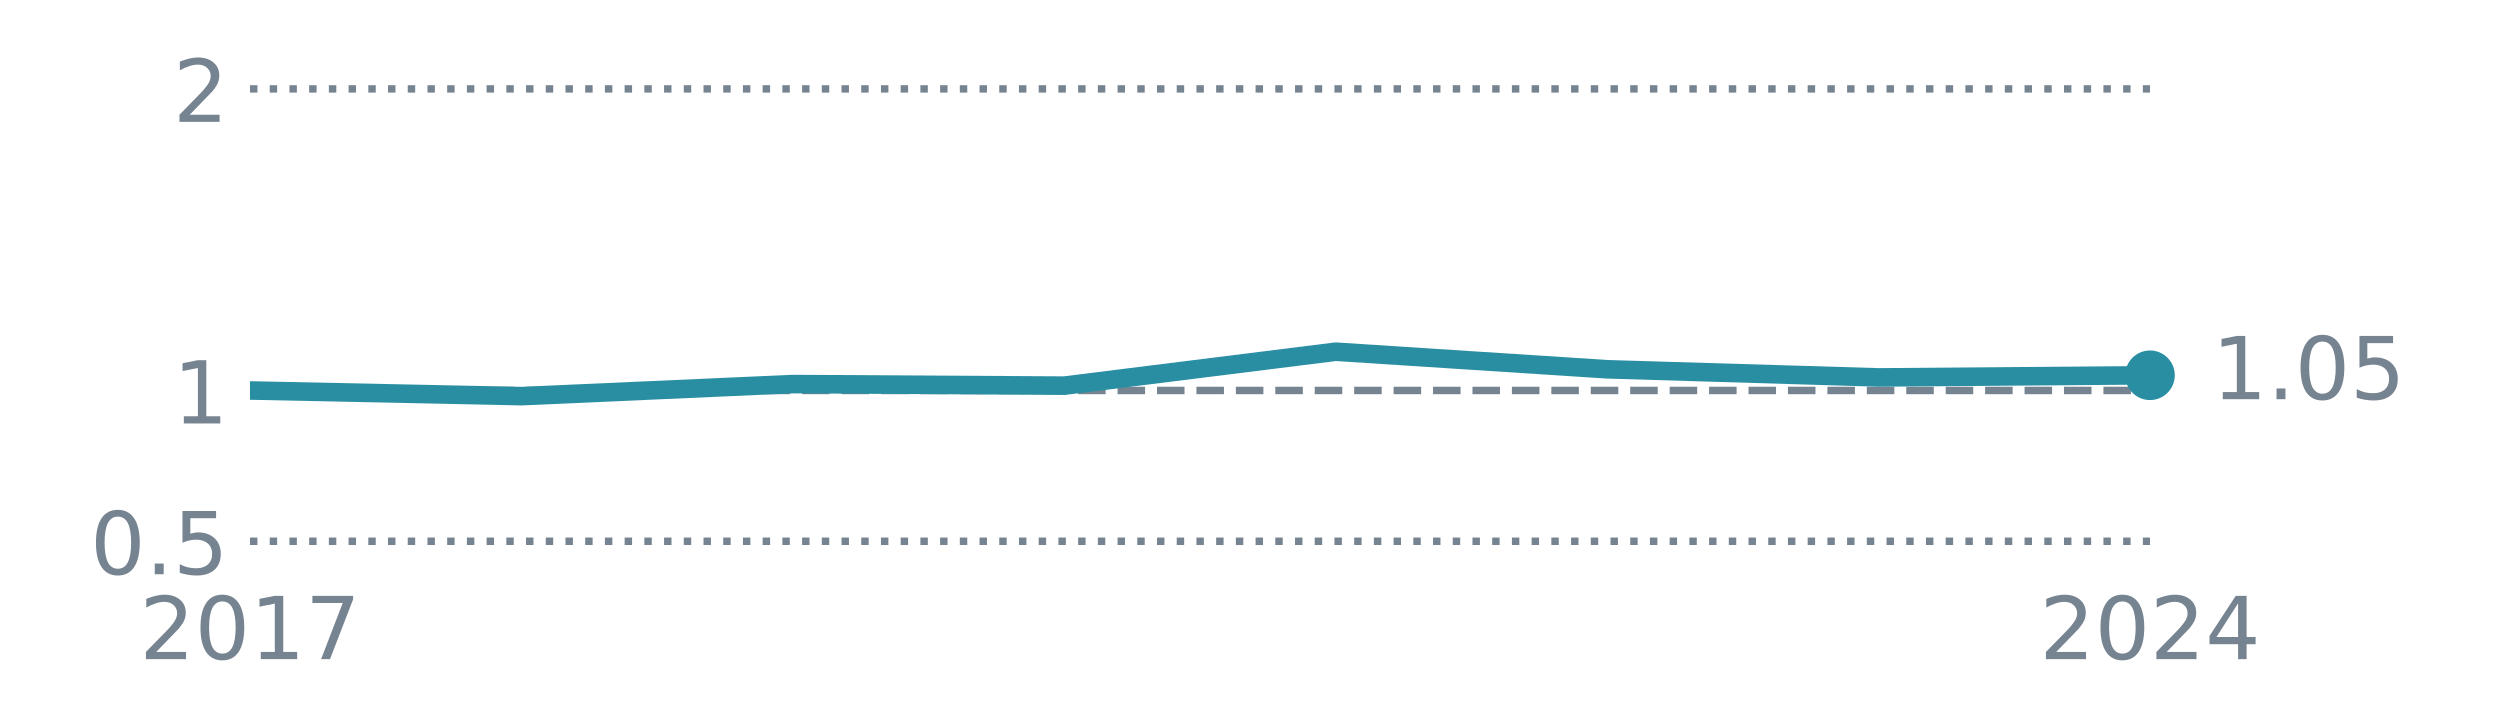
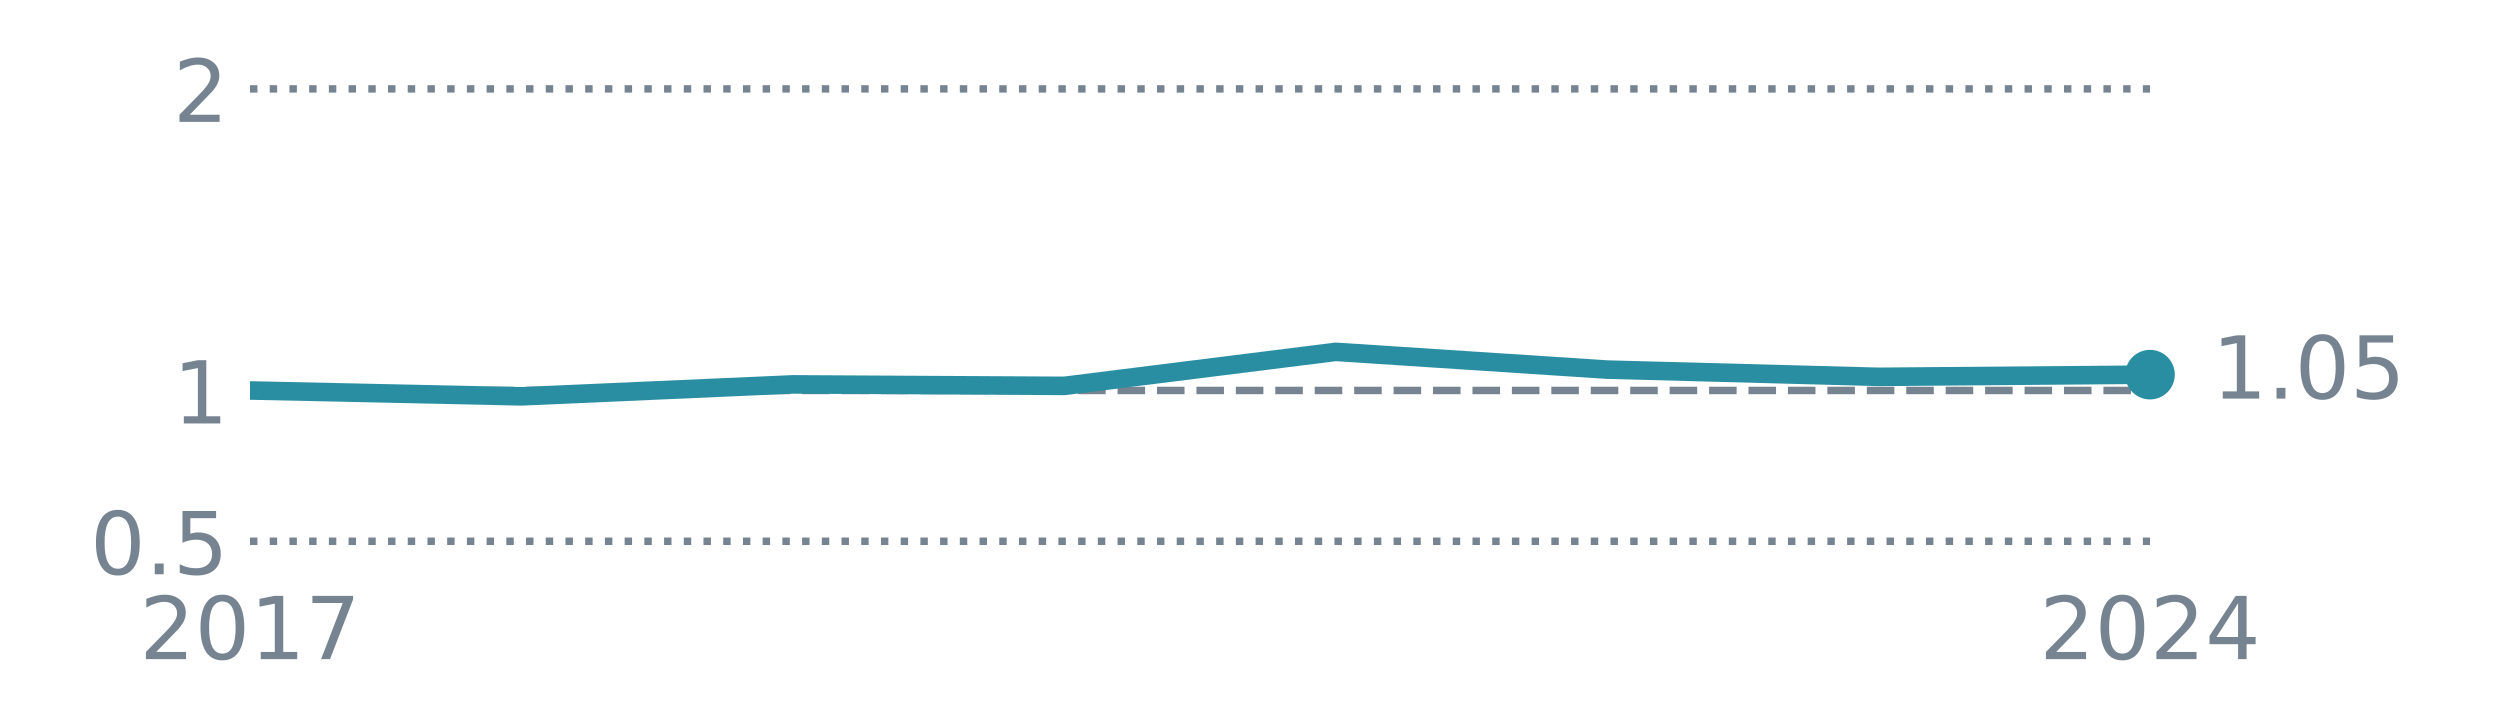
<svg xmlns="http://www.w3.org/2000/svg" xmlns:xlink="http://www.w3.org/1999/xlink" width="403.2pt" height="115.2pt" viewBox="0 0 403.2 115.2" version="1.1">
  <defs>
    <style type="text/css">*{stroke-linejoin: round; stroke-linecap: butt}</style>
  </defs>
  <g id="figure_1">
    <g id="patch_1">
      <path d="M 0 115.2  L 403.2 115.2  L 403.2 0  L 0 0  L 0 115.2  z " style="fill: none" />
    </g>
    <g id="axes_1">
      <g id="patch_2">
        <path d="M 40.32 92.16  L 346.752 92.16  L 346.752 4.608  L 40.32 4.608  L 40.32 92.16  z " style="fill: none" />
      </g>
      <g id="matplotlib.axis_1">
        <g id="xtick_1">
          <g id="line2d_1" />
          <g id="text_1">
            <text style="font-size: 14px; font-family: 'DejaVu Sans', 'Bitstream Vera Sans', 'Computer Modern Sans Serif', 'Lucida Grande', 'Verdana', 'Geneva', 'Lucid', 'Arial', 'Helvetica', 'Avant Garde', sans-serif; text-anchor: middle; fill: #768390" x="40.32" y="106.298" transform="rotate(-0 40.32 106.2978)">2017</text>
          </g>
        </g>
        <g id="xtick_2">
          <g id="line2d_2" />
          <g id="text_2">
            <text style="font-size: 14px; font-family: 'DejaVu Sans', 'Bitstream Vera Sans', 'Computer Modern Sans Serif', 'Lucida Grande', 'Verdana', 'Geneva', 'Lucid', 'Arial', 'Helvetica', 'Avant Garde', sans-serif; text-anchor: middle; fill: #768390" x="346.752" y="106.298" transform="rotate(-0 346.752 106.2978)">2024</text>
          </g>
        </g>
      </g>
      <g id="matplotlib.axis_2">
        <g id="ytick_1">
          <g id="line2d_3" />
          <g id="text_3">
            <text style="font-size: 14px; font-family: 'DejaVu Sans', 'Bitstream Vera Sans', 'Computer Modern Sans Serif', 'Lucida Grande', 'Verdana', 'Geneva', 'Lucid', 'Arial', 'Helvetica', 'Avant Garde', sans-serif; text-anchor: end; fill: #768390" x="36.82" y="92.615" transform="rotate(-0 36.82 92.61491)">0.5</text>
          </g>
        </g>
        <g id="ytick_2">
          <g id="line2d_4" />
          <g id="text_4">
            <text style="font-size: 14px; font-family: 'DejaVu Sans', 'Bitstream Vera Sans', 'Computer Modern Sans Serif', 'Lucida Grande', 'Verdana', 'Geneva', 'Lucid', 'Arial', 'Helvetica', 'Avant Garde', sans-serif; text-anchor: end; fill: #768390" x="36.82" y="68.295" transform="rotate(-0 36.82 68.29491)">1</text>
          </g>
        </g>
        <g id="ytick_3">
          <g id="line2d_5" />
          <g id="text_5">
            <text style="font-size: 14px; font-family: 'DejaVu Sans', 'Bitstream Vera Sans', 'Computer Modern Sans Serif', 'Lucida Grande', 'Verdana', 'Geneva', 'Lucid', 'Arial', 'Helvetica', 'Avant Garde', sans-serif; text-anchor: end; fill: #768390" x="36.82" y="19.655" transform="rotate(-0 36.82 19.65491)">2</text>
          </g>
        </g>
      </g>
      <g id="line2d_6">
        <path d="M 40.32 62.976  L 346.752 62.976  " clip-path="url(#p6101e0808b)" style="fill: none; stroke-dasharray: 4.44,1.92; stroke-dashoffset: 0; stroke: #768390; stroke-width: 1.2" />
      </g>
      <g id="line2d_7">
        <path d="M 40.32 87.296  L 346.752 87.296  " clip-path="url(#p6101e0808b)" style="fill: none; stroke-dasharray: 1.2,1.98; stroke-dashoffset: 0; stroke: #768390; stroke-width: 1.2" />
      </g>
      <g id="line2d_8">
        <path d="M 40.32 14.336  L 346.752 14.336  " clip-path="url(#p6101e0808b)" style="fill: none; stroke-dasharray: 1.2,1.98; stroke-dashoffset: 0; stroke: #768390; stroke-width: 1.2" />
      </g>
      <g id="line2d_9">
-         <path d="M 40.32 62.976  L 84.096 63.891  L 127.872 61.943  L 171.648 62.198  L 215.424 56.723  L 259.2 59.557  L 302.976 60.871  L 346.752 60.523  " clip-path="url(#p6101e0808b)" style="fill: none; stroke: #2a8ea3; stroke-width: 3; stroke-linecap: square" />
+         <path d="M 40.32 62.976  L 84.096 63.922  L 127.872 61.994  L 171.648 62.234  L 215.424 56.748  L 259.2 59.61  L 302.976 60.777  L 346.752 60.423  " clip-path="url(#p6101e0808b)" style="fill: none; stroke: #2a8ea3; stroke-width: 3; stroke-linecap: square" />
      </g>
      <g id="line2d_10">
        <defs>
          <path id="mbe83ac00b5" d="M 0 3.5  C 0.928 3.5 1.819 3.131 2.475 2.475  C 3.131 1.819 3.5 0.928 3.5 0  C 3.5 -0.928 3.131 -1.819 2.475 -2.475  C 1.819 -3.131 0.928 -3.5 0 -3.5  C -0.928 -3.5 -1.819 -3.131 -2.475 -2.475  C -3.131 -1.819 -3.5 -0.928 -3.5 0  C -3.5 0.928 -3.131 1.819 -2.475 2.475  C -1.819 3.131 -0.928 3.5 0 3.5  z " style="stroke: #2a8ea3" />
        </defs>
        <g>
-           <use xlink:href="#mbe83ac00b5" x="346.752" y="60.523" style="fill: #2a8ea3; stroke: #2a8ea3" />
+           <use xlink:href="#mbe83ac00b5" x="346.752" y="60.423" style="fill: #2a8ea3; stroke: #2a8ea3" />
        </g>
      </g>
      <g id="text_6">
-         <text style="font-size: 14px; font-family: 'DejaVu Sans', 'Bitstream Vera Sans', 'Computer Modern Sans Serif', 'Lucida Grande', 'Verdana', 'Geneva', 'Lucid', 'Arial', 'Helvetica', 'Avant Garde', sans-serif; text-anchor: start; fill: #768390" x="356.752" y="64.386" transform="rotate(-0 356.752 64.38595)">1.05</text>
+         <text style="font-size: 14px; font-family: 'DejaVu Sans', 'Bitstream Vera Sans', 'Computer Modern Sans Serif', 'Lucida Grande', 'Verdana', 'Geneva', 'Lucid', 'Arial', 'Helvetica', 'Avant Garde', sans-serif; text-anchor: start; fill: #768390" x="356.752" y="64.286" transform="rotate(-0 356.752 64.28642)">1.05</text>
      </g>
    </g>
  </g>
  <defs>
    <clipPath id="p6101e0808b">
      <rect x="40.32" y="4.608" width="306.432" height="87.552" />
    </clipPath>
  </defs>
</svg>
